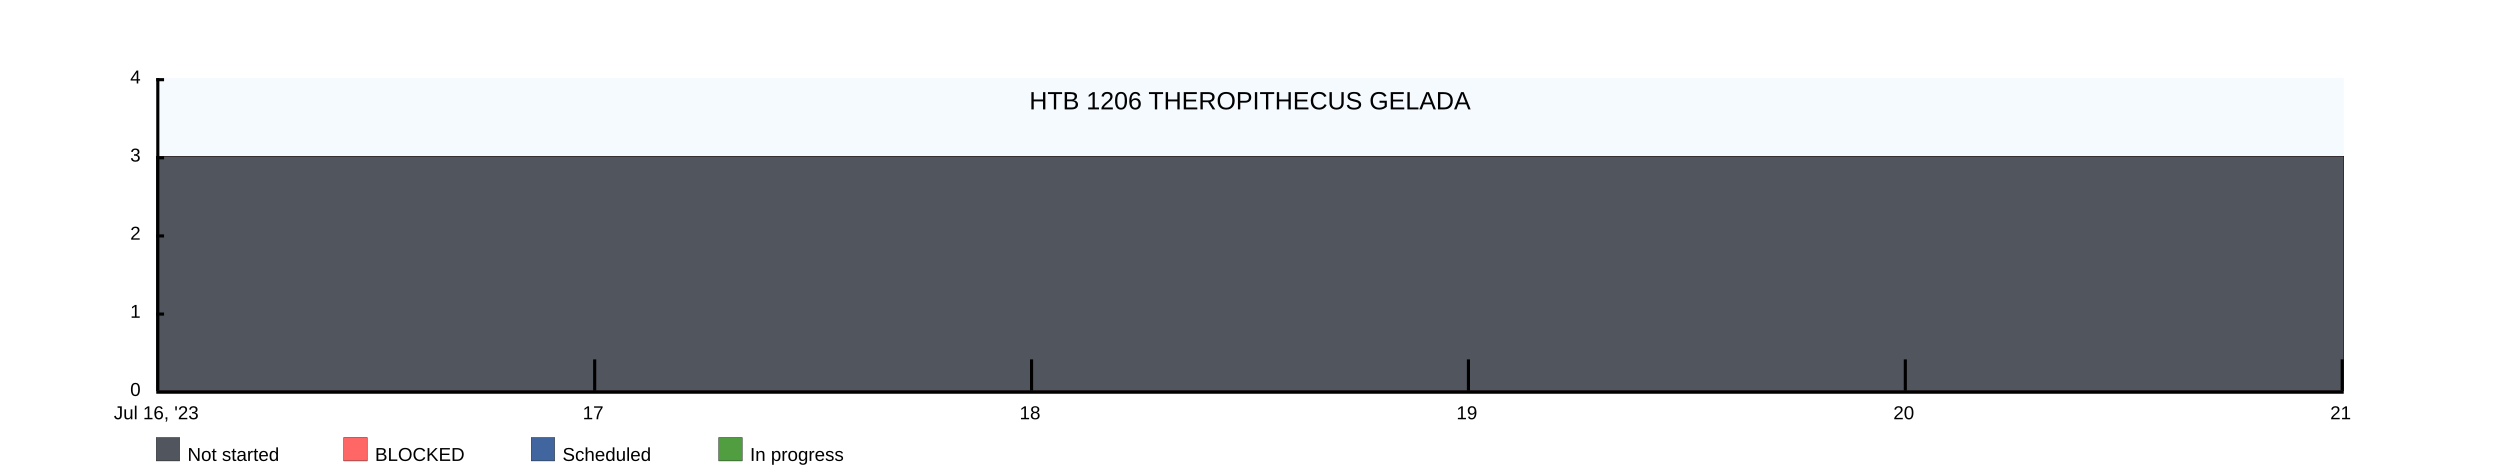
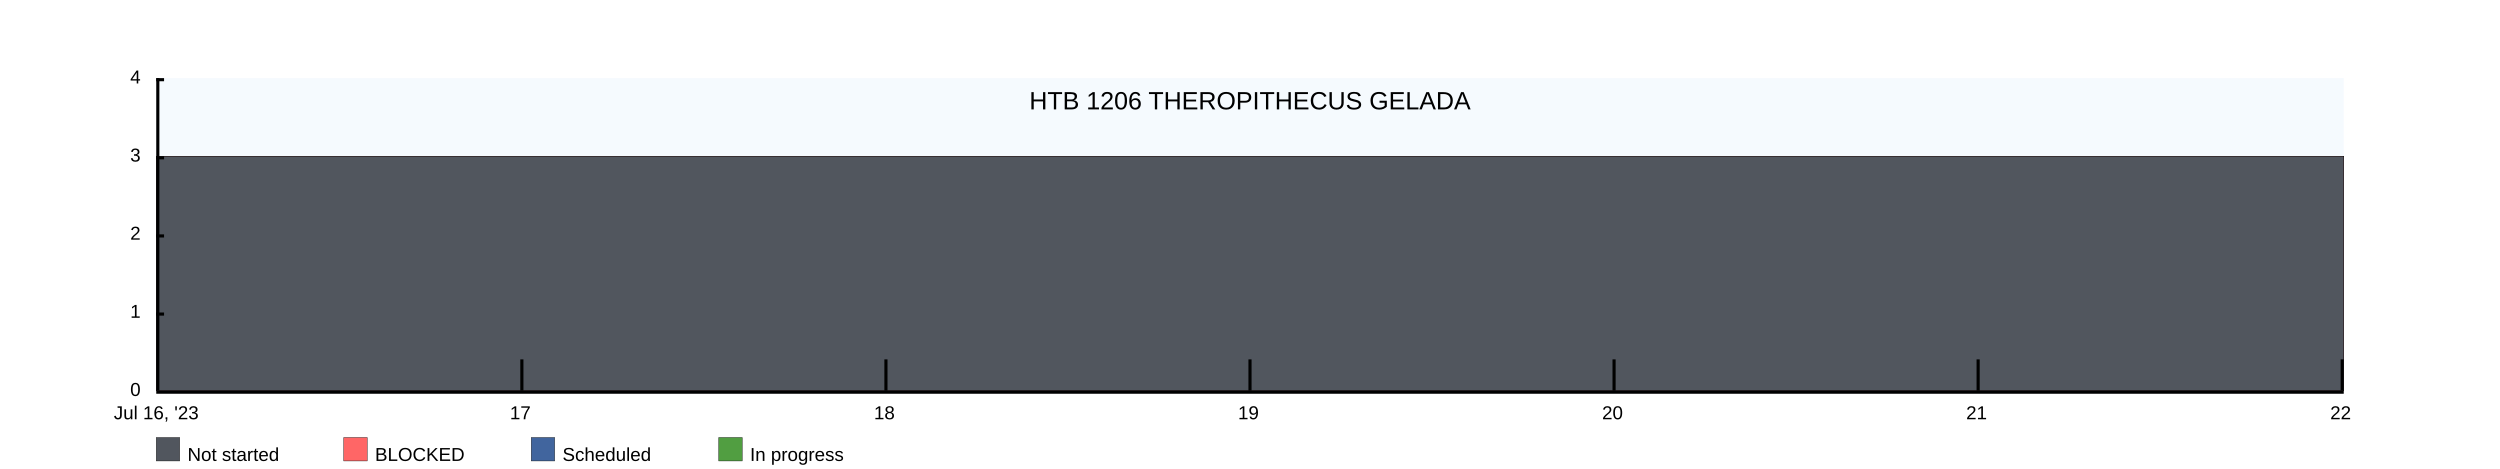
<svg xmlns="http://www.w3.org/2000/svg" width="1600" height="300">
  <rect x="100" y="50" width="1400" height="200" fill="rgba(221, 239, 250, .3)" />
  <clipPath id="theGraph">
    <rect x="100" y="50" width="1400" height="200" fill="black" />
  </clipPath>
  <rect x="100" y="280" width="15" height="15" fill="#51565E" stroke="black" stroke-width="0.25" />
  <text x="120" y="295" font-family="Arial" font-size="12" fill="black">Not started</text>
  <rect x="220" y="280" width="15" height="15" fill="#FF6666" stroke="black" stroke-width="0.25" />
  <text x="240" y="295" font-family="Arial" font-size="12" fill="black">BLOCKED</text>
  <rect x="340" y="280" width="15" height="15" fill="#41659E" stroke="black" stroke-width="0.25" />
  <text x="360" y="295" font-family="Arial" font-size="12" fill="black">Scheduled</text>
  <rect x="460" y="280" width="15" height="15" fill="#519E41" stroke="black" stroke-width="0.25" />
  <text x="480" y="295" font-family="Arial" font-size="12" fill="black">In progress</text>
-   <path d="M 100 100 M 100 100 C 100 100 380 100 380 100 C 380 100 660 100 660 100 C 660 100 940 100 940 100 C 940 100 1220 100 1220 100 C 1220 100 1500 100 1500 100 C 1500 100 1500 250 1500 250 C 1500 250 100 250 100 250 Z" fill="#519E41" stroke="black" stroke-width="0.25" />
-   <path d="M 100 100 M 100 100 C 100 100 380 100 380 100 C 380 100 660 100 660 100 C 660 100 940 100 940 100 C 940 100 1220 100 1220 100 C 1220 100 1500 100 1500 100 C 1500 100 1500 250 1500 250 C 1500 250 100 250 100 250 Z" fill="#41659E" stroke="black" stroke-width="0.25" />
-   <path d="M 100 100 M 100 100 C 100 100 380 100 380 100 C 380 100 660 100 660 100 C 660 100 940 100 940 100 C 940 100 1220 100 1220 100 C 1220 100 1500 100 1500 100 C 1500 100 1500 250 1500 250 C 1500 250 100 250 100 250 Z" fill="#FF6666" stroke="black" stroke-width="0.25" />
-   <path d="M 100 100 M 100 100 C 100 100 380 100 380 100 C 380 100 660 100 660 100 C 660 100 940 100 940 100 C 940 100 1220 100 1220 100 C 1220 100 1500 100 1500 100 C 1500 100 1500 250 1500 250 C 1500 250 100 250 100 250 Z" fill="#51565E" stroke="black" stroke-width="0.25" />
+   <path d="M 100 100 M 100 100 C 100 100 333.333 100 333.333 100 C 333.333 100 566.667 100 566.667 100 C 566.667 100 800 100 800 100 C 800 100 1033.333 100 1033.333 100 C 1033.333 100 1266.667 100 1266.667 100 C 1266.667 100 1500 100 1500 100 C 1500 100 1500 250 1500 250 C 1500 250 100 250 100 250 Z" fill="#519E41" stroke="black" stroke-width="0.25" />
+   <path d="M 100 100 M 100 100 C 100 100 333.333 100 333.333 100 C 333.333 100 566.667 100 566.667 100 C 566.667 100 800 100 800 100 C 800 100 1033.333 100 1033.333 100 C 1033.333 100 1266.667 100 1266.667 100 C 1266.667 100 1500 100 1500 100 C 1500 100 1500 250 1500 250 C 1500 250 100 250 100 250 Z" fill="#41659E" stroke="black" stroke-width="0.25" />
+   <path d="M 100 100 M 100 100 C 100 100 333.333 100 333.333 100 C 333.333 100 566.667 100 566.667 100 C 566.667 100 800 100 800 100 C 800 100 1033.333 100 1033.333 100 C 1033.333 100 1266.667 100 1266.667 100 C 1266.667 100 1500 100 1500 100 C 1500 100 1500 250 1500 250 C 1500 250 100 250 100 250 Z" fill="#FF6666" stroke="black" stroke-width="0.25" />
+   <path d="M 100 100 M 100 100 C 100 100 333.333 100 333.333 100 C 333.333 100 566.667 100 566.667 100 C 566.667 100 800 100 800 100 C 800 100 1033.333 100 1033.333 100 C 1033.333 100 1266.667 100 1266.667 100 C 1266.667 100 1500 100 1500 100 C 1500 100 1500 250 1500 250 C 1500 250 100 250 100 250 Z" fill="#51565E" stroke="black" stroke-width="0.25" />
  <text x="800" y="70" font-family="Arial" font-size="16" fill="black" text-anchor="middle" alignment-baseline="middle">HTB 1206 THEROPITHECUS GELADA</text>
  <rect x="100" y="250" width="1400" height="2" fill="black" />
  <rect x="100" y="50" width="5" height="2" fill="black" />
  <rect x="100" y="100" width="5" height="2" fill="black" />
  <rect x="100" y="150" width="5" height="2" fill="black" />
  <rect x="100" y="200" width="5" height="2" fill="black" />
  <text x="90" y="50" font-family="Arial" font-size="12" fill="black" text-anchor="end" dominant-baseline="middle">4</text>
  <text x="90" y="100" font-family="Arial" font-size="12" fill="black" text-anchor="end" dominant-baseline="middle">3</text>
  <text x="90" y="150" font-family="Arial" font-size="12" fill="black" text-anchor="end" dominant-baseline="middle">2</text>
  <text x="90" y="200" font-family="Arial" font-size="12" fill="black" text-anchor="end" dominant-baseline="middle">1</text>
  <text x="90" y="250" font-family="Arial" font-size="12" fill="black" text-anchor="end" dominant-baseline="middle">0</text>
  <text x="100" y="260" font-family="Arial" fill="black" text-anchor="middle" dominant-baseline="hanging">Jul 16, '23</text>
-   <text x="379.6" y="260" font-family="Arial" fill="black" text-anchor="middle" dominant-baseline="hanging">17</text>
-   <text x="659.2" y="260" font-family="Arial" fill="black" text-anchor="middle" dominant-baseline="hanging">18</text>
-   <text x="938.8" y="260" font-family="Arial" fill="black" text-anchor="middle" dominant-baseline="hanging">19</text>
-   <text x="1218.4" y="260" font-family="Arial" fill="black" text-anchor="middle" dominant-baseline="hanging">20</text>
-   <text x="1498" y="260" font-family="Arial" fill="black" text-anchor="middle" dominant-baseline="hanging">21</text>
+   <text x="333" y="260" font-family="Arial" fill="black" text-anchor="middle" dominant-baseline="hanging">17</text>
+   <text x="566" y="260" font-family="Arial" fill="black" text-anchor="middle" dominant-baseline="hanging">18</text>
+   <text x="799" y="260" font-family="Arial" fill="black" text-anchor="middle" dominant-baseline="hanging">19</text>
+   <text x="1032" y="260" font-family="Arial" fill="black" text-anchor="middle" dominant-baseline="hanging">20</text>
+   <text x="1265" y="260" font-family="Arial" fill="black" text-anchor="middle" dominant-baseline="hanging">21</text>
+   <text x="1498" y="260" font-family="Arial" fill="black" text-anchor="middle" dominant-baseline="hanging">22</text>
  <rect x="100" y="50" width="2" height="200" fill="black" />
-   <rect x="379.6" y="230" width="2" height="20" fill="black" />
-   <rect x="659.2" y="230" width="2" height="20" fill="black" />
-   <rect x="938.8" y="230" width="2" height="20" fill="black" />
-   <rect x="1218.4" y="230" width="2" height="20" fill="black" />
+   <rect x="333" y="230" width="2" height="20" fill="black" />
+   <rect x="566" y="230" width="2" height="20" fill="black" />
+   <rect x="799" y="230" width="2" height="20" fill="black" />
+   <rect x="1032" y="230" width="2" height="20" fill="black" />
+   <rect x="1265" y="230" width="2" height="20" fill="black" />
  <rect x="1498" y="230" width="2" height="20" fill="black" />
</svg>
